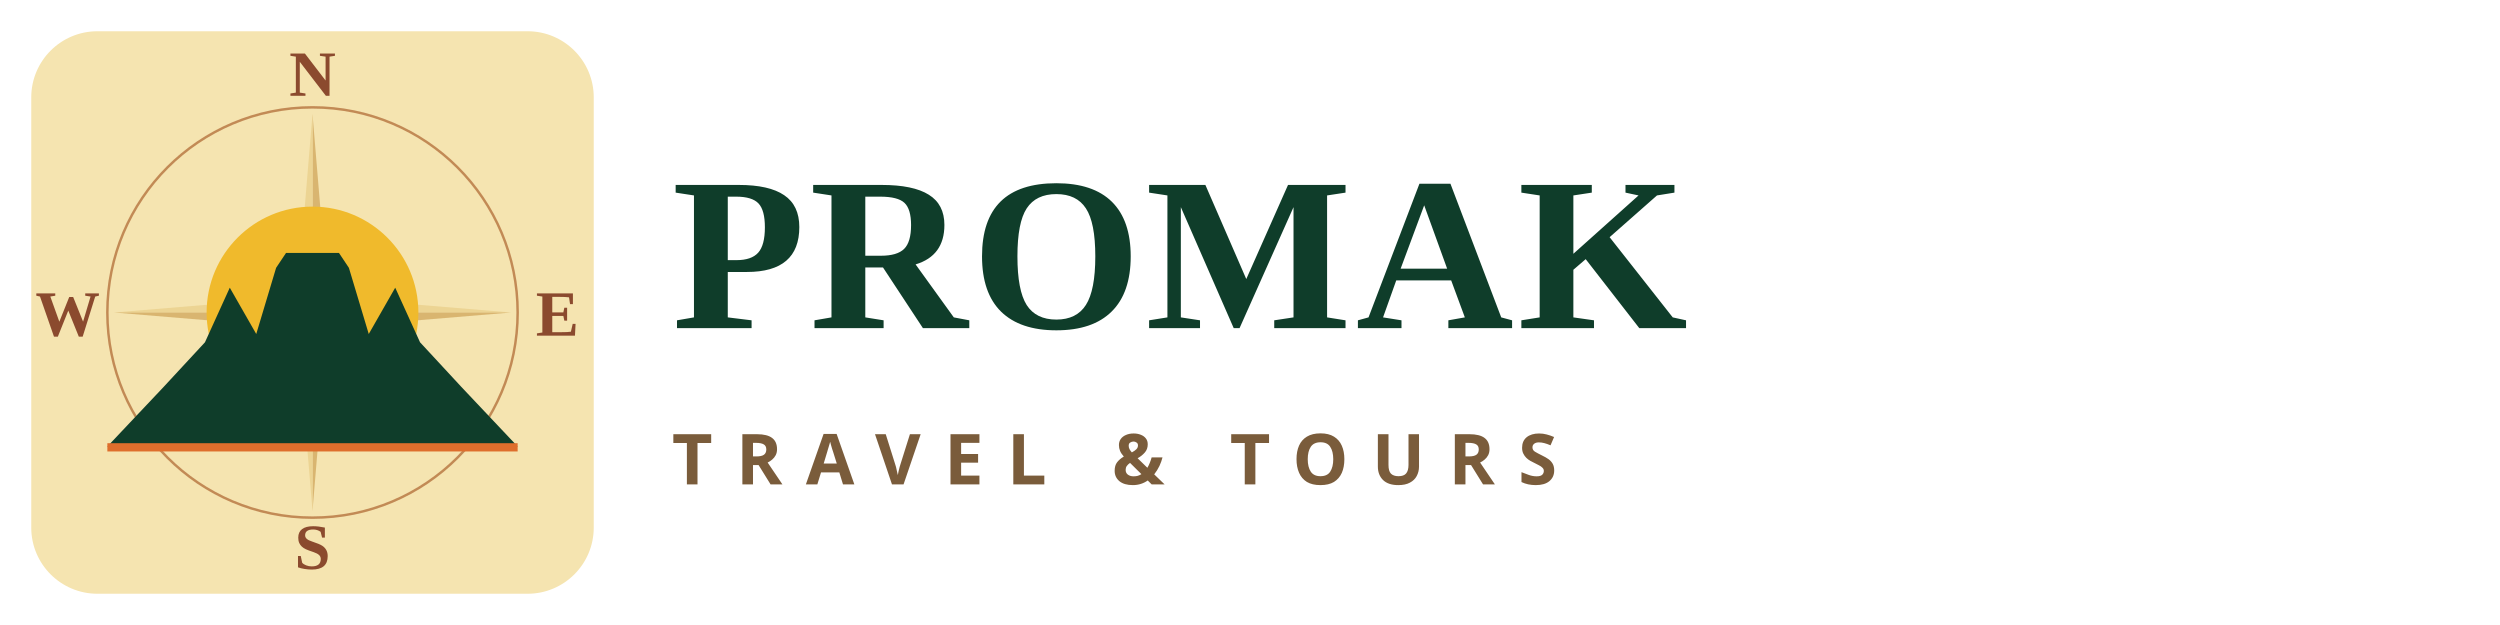
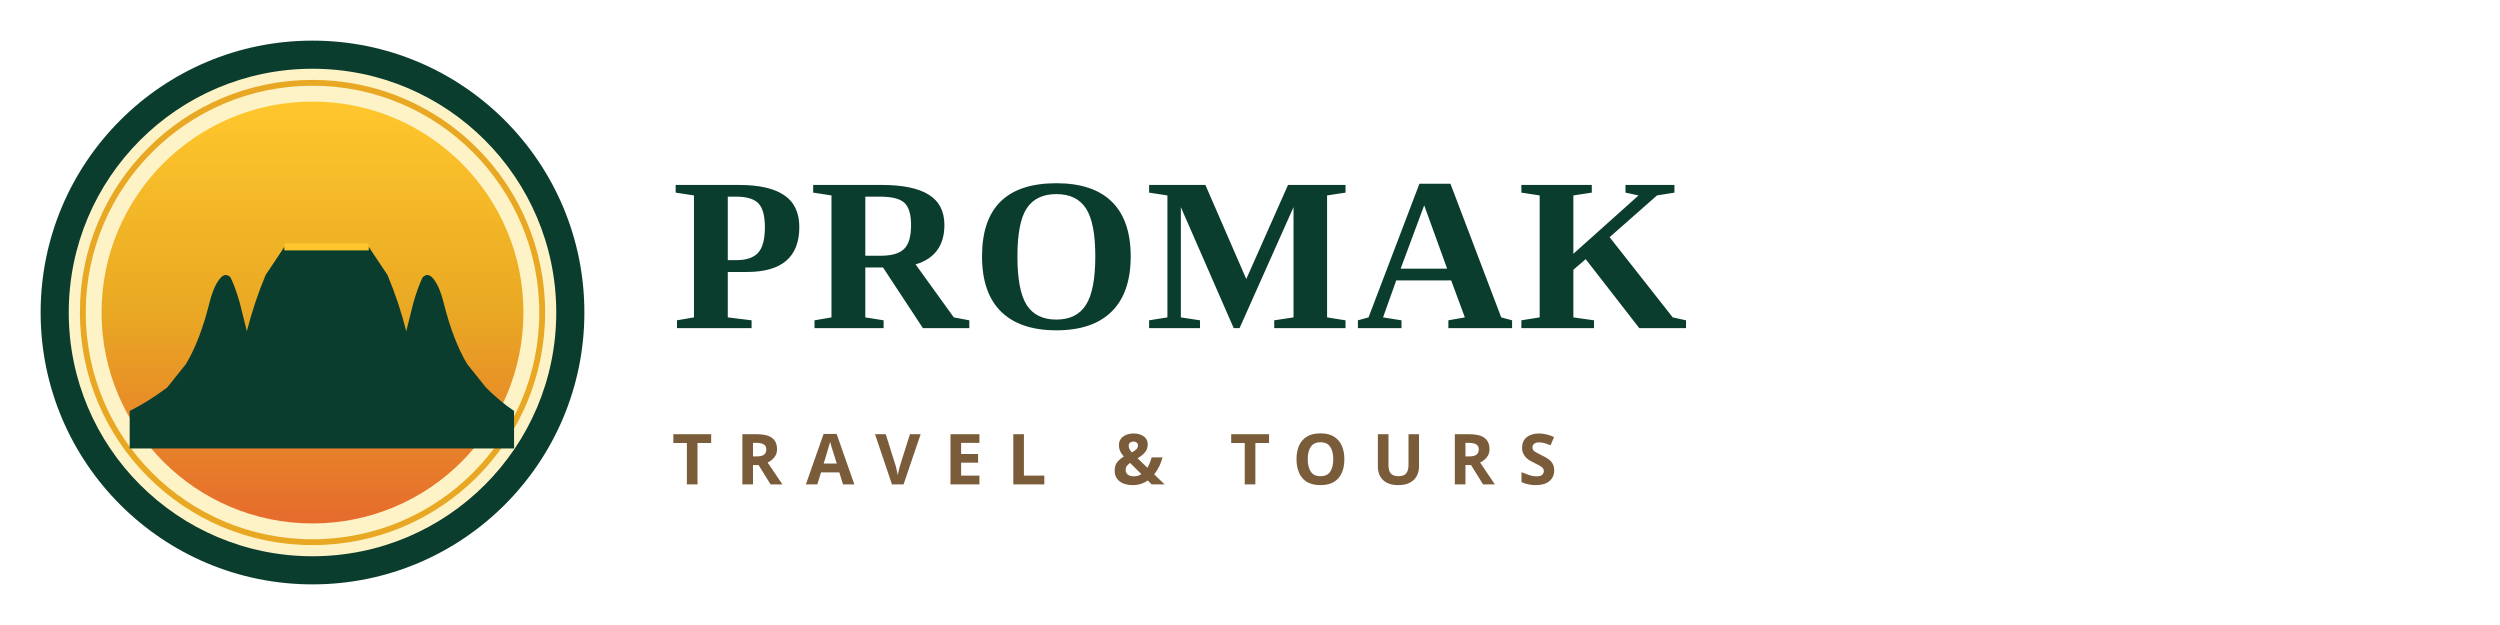
- <svg xmlns="http://www.w3.org/2000/svg" viewBox="0 0 320 80" fill="none">
-   <svg x="4" y="4" width="72" height="72" viewBox="0 0 680 680" overflow="visible">
-     <rect x="0" y="0" width="680" height="680" rx="80" fill="#F5E4B0" />
-     <circle cx="340" cy="340" r="248" stroke="#C28A55" stroke-width="3" fill="none" />
-     <polygon points="340,100 360,340 340,580" fill="#D9B570" />
-     <polygon points="340,100 320,340 340,580" fill="#ECD493" />
-     <polygon points="100,340 340,320 580,340" fill="#ECD493" />
-     <polygon points="100,340 340,360 580,340" fill="#D9B570" />
-     <circle cx="340" cy="340" r="128" fill="#F0BA2C" />
-     <path d="M 92 502 L 160 430 L 210 376 L 240 310 L 272 366 L 296 286 L 308 268 L 372 268 L 384 286 L 408 366 L 440 310 L 470 376 L 520 430 L 588 502 Z" fill="#0F3D2A" />
-     <rect x="92" y="498" width="496" height="10" fill="#DE6E2C" />
-     <text x="340" y="78" text-anchor="middle" fill="#8B4A2E" font-family="Georgia, 'Times New Roman', serif" font-size="78" font-weight="700">N</text>
-     <text x="340" y="650" text-anchor="middle" fill="#8B4A2E" font-family="Georgia, 'Times New Roman', serif" font-size="78" font-weight="700">S</text>
-     <text x="44" y="368" text-anchor="middle" fill="#8B4A2E" font-family="Georgia, 'Times New Roman', serif" font-size="78" font-weight="700">W</text>
-     <text x="636" y="368" text-anchor="middle" fill="#8B4A2E" font-family="Georgia, 'Times New Roman', serif" font-size="78" font-weight="700">E</text>
-   </svg>
-   <text x="86" y="42" font-family="Georgia,'Times New Roman',serif" font-size="28" font-weight="700" fill="#0F3D2A" letter-spacing="0.5">PROMAK</text>
+ <svg xmlns="http://www.w3.org/2000/svg" viewBox="0 0 320 80">
+   <defs>
+     <linearGradient id="skyD" x1="0" y1="0" x2="0" y2="1">
+       <stop offset="0%" stop-color="#FFC72C" />
+       <stop offset="50%" stop-color="#E9A823" />
+       <stop offset="100%" stop-color="#E66B2D" />
+     </linearGradient>
+   </defs>
+   <g transform="translate(4, 4) scale(0.3)">
+     <circle cx="120" cy="120" r="116" fill="#0a3d2e" />
+     <circle cx="120" cy="120" r="104" fill="#FEF3C7" />
+     <circle cx="120" cy="120" r="98" fill="none" stroke="#E9A823" stroke-width="2.5" />
+     <circle cx="120" cy="120" r="90" fill="url(#skyD)" />
+     <path d="M 42 178 L 42 162 Q 50 158, 58 152 L 66 142 Q 72 132, 76 116 Q 78 108, 81 105 Q 83 103, 85 105 Q 87 109, 89 116 L 92 128 Q 95 116, 100 104 L 108 92 L 144 92 L 152 104 Q 157 116, 160 128 L 163 116 Q 165 109, 167 105 Q 169 103, 171 105 Q 174 108, 176 116 Q 180 132, 186 142 L 194 152 Q 200 158, 206 162 L 206 178 Z" fill="#0a3d2e" />
+     <line x1="108" y1="92" x2="144" y2="92" stroke="#FFC72C" stroke-width="3" />
+   </g>
+   <text x="86" y="42" font-family="Georgia,'Times New Roman',serif" font-size="28" font-weight="700" fill="#0a3d2e" letter-spacing="0.5">PROMAK</text>
  <text x="86" y="62" font-family="system-ui,sans-serif" font-size="9" font-weight="600" fill="#7A5C3B" letter-spacing="3">TRAVEL  &amp;  TOURS</text>
</svg>
